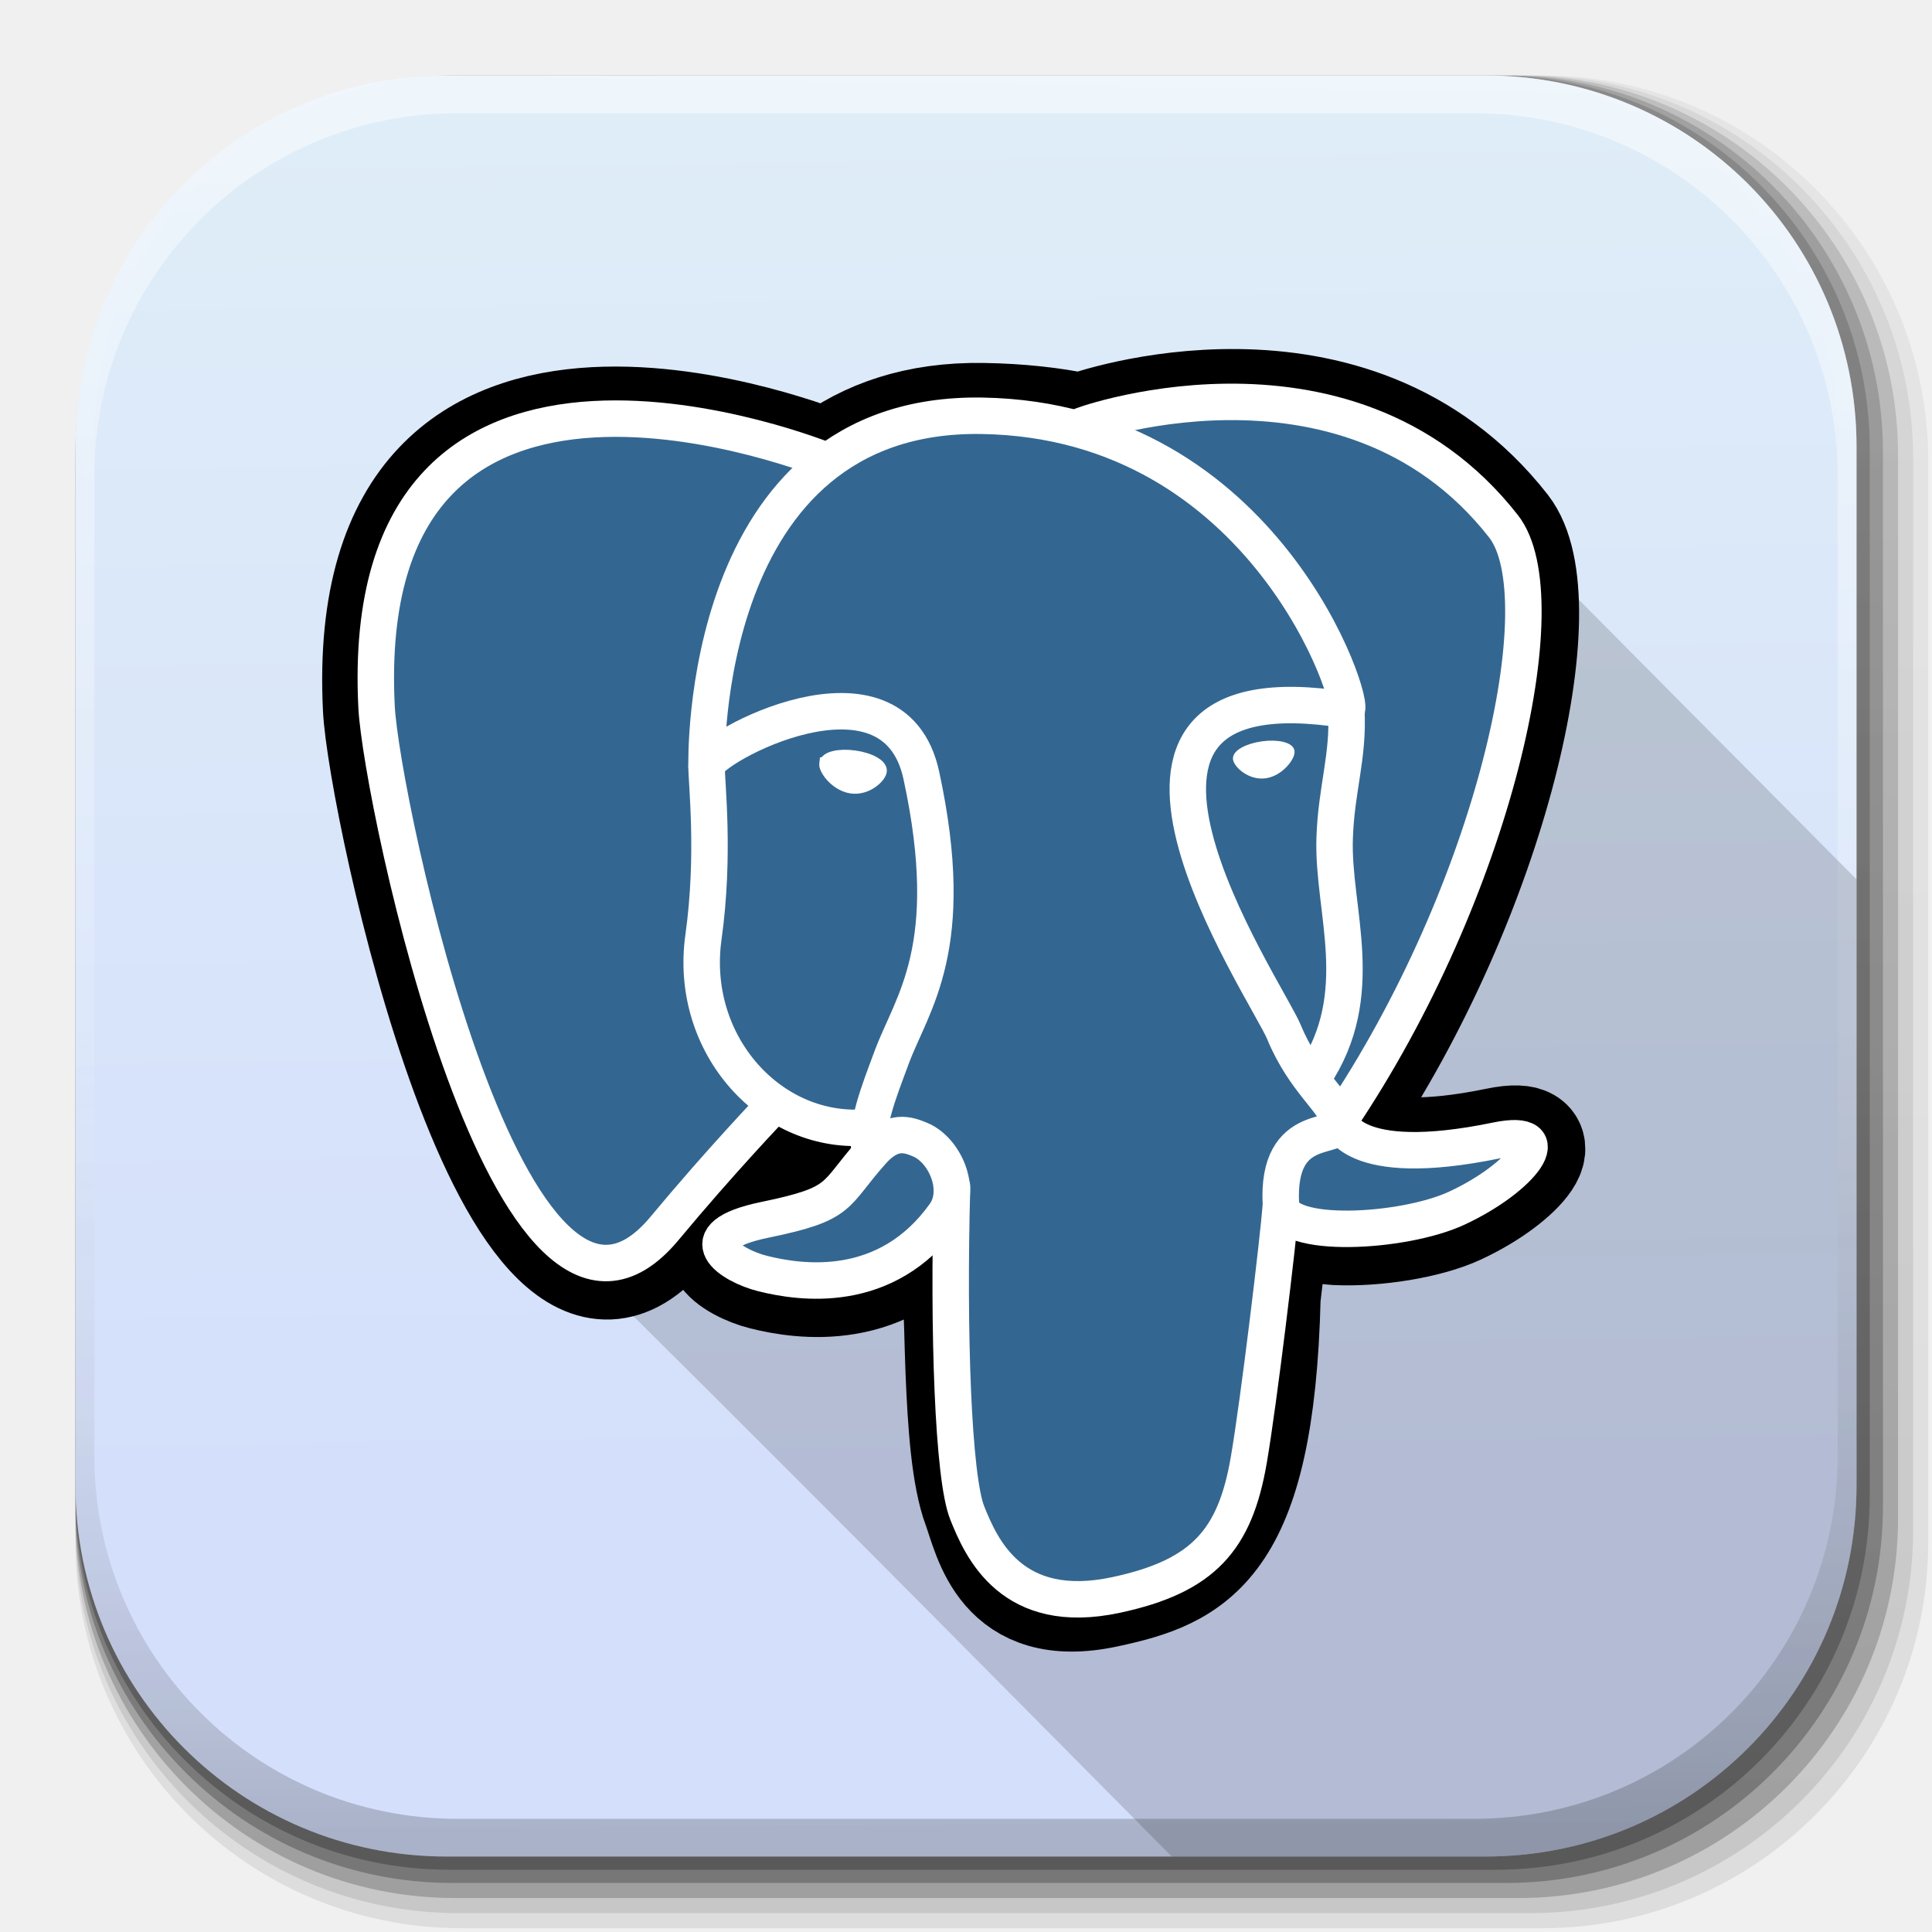
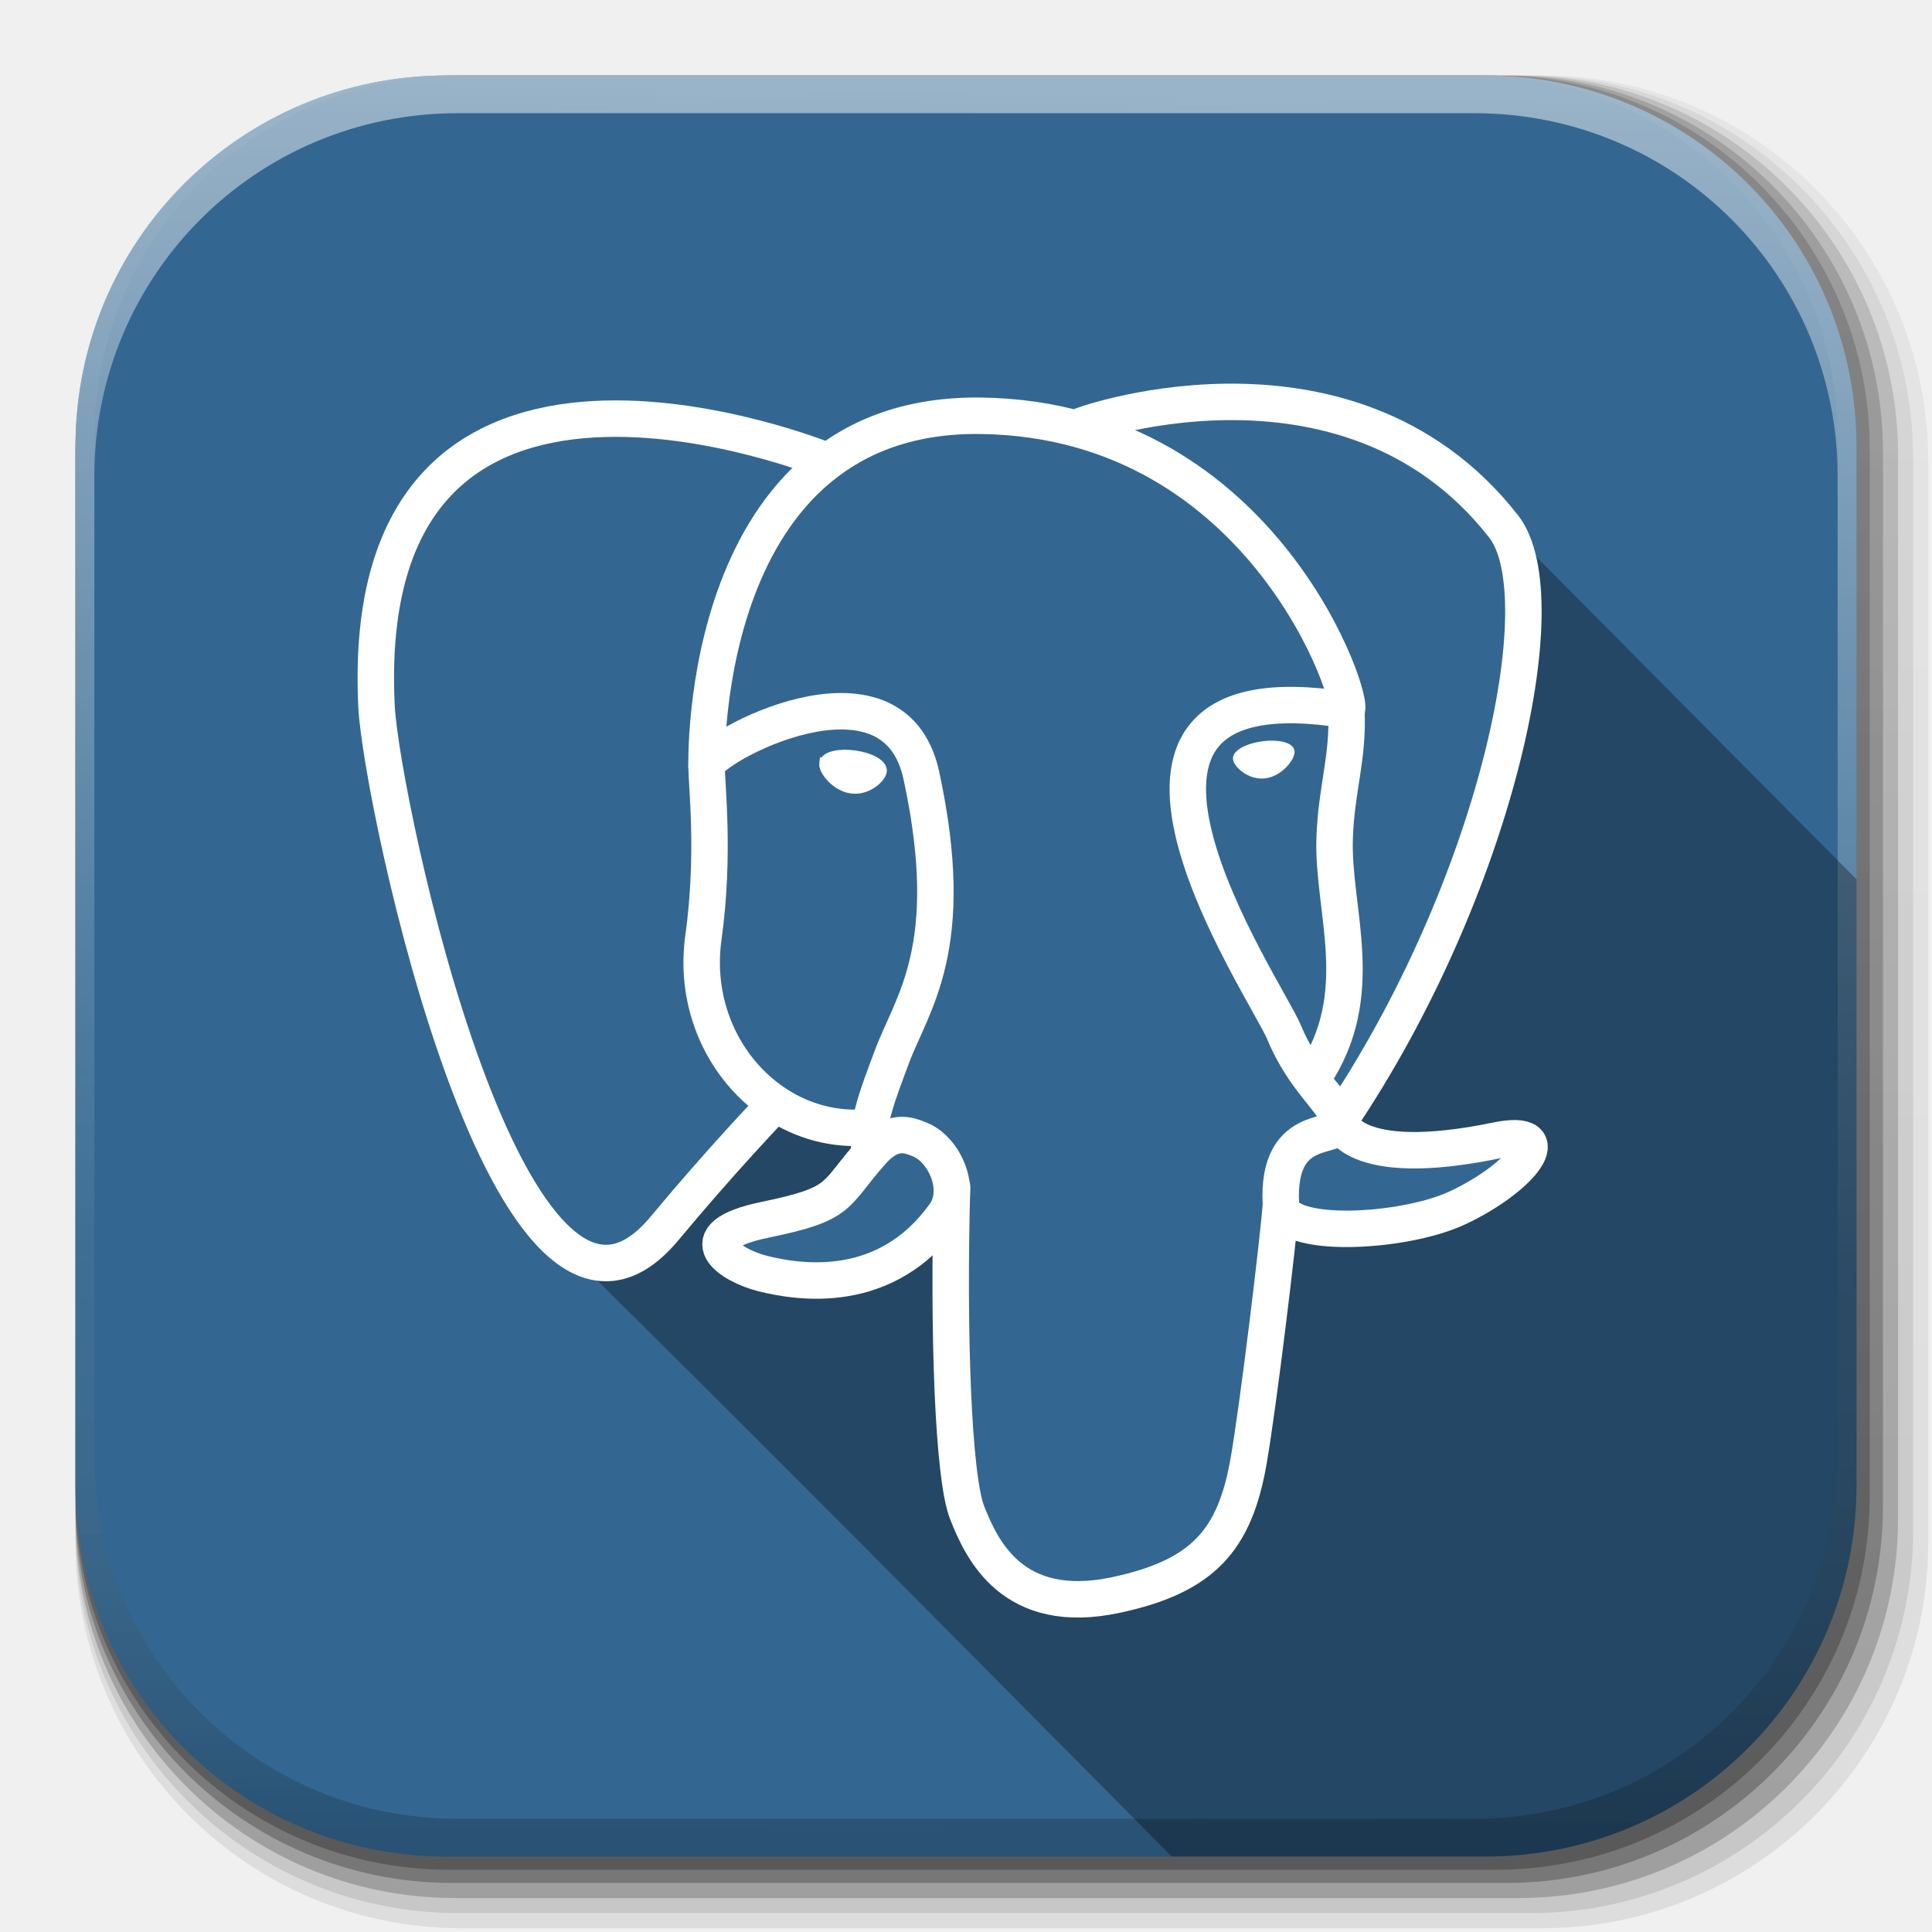
<svg xmlns="http://www.w3.org/2000/svg" xmlns:xlink="http://www.w3.org/1999/xlink" version="1.1" width="512" height="512" id="svg2">
  <defs id="defs4">
    <linearGradient x1="19.245" y1="21.031" x2="19.36" y2="44.984" id="linearGradient2460" gradientUnits="userSpaceOnUse">
      <stop id="stop3602" style="stop-color:#dfedf8;stop-opacity:1" offset="0" />
      <stop id="stop3604" style="stop-color:#d4dffb;stop-opacity:1" offset="1" />
    </linearGradient>
    <linearGradient x1="1012.513" y1="484.417" x2="1006.808" y2="20.626" id="linearGradient4114-2-6" xlink:href="#ButtonShadow-0-1-1-5-9" gradientUnits="userSpaceOnUse" gradientTransform="matrix(1.03178,0,0,1.03178,-830.8641,592.6779)" />
    <linearGradient x1="45.448" y1="92.54" x2="45.448" y2="7.017" id="ButtonShadow-0-1-1-5-9" gradientUnits="userSpaceOnUse" gradientTransform="matrix(1.005865,0,0,0.994169,100,0)">
      <stop id="stop3750-8-9-3-6-4" style="stop-color:#000000;stop-opacity:1" offset="0" />
      <stop id="stop3752-5-6-4-2-9" style="stop-color:#000000;stop-opacity:0.588" offset="1" />
    </linearGradient>
    <linearGradient x1="1012.513" y1="484.417" x2="1006.808" y2="20.626" id="linearGradient4112-2-6" xlink:href="#ButtonShadow-0-1-1-5-9" gradientUnits="userSpaceOnUse" gradientTransform="matrix(1.040254,0,0,1.040254,-837.9512,592.5182)" />
    <linearGradient x1="1012.513" y1="484.417" x2="1006.808" y2="20.626" id="linearGradient4110-6-7" xlink:href="#ButtonShadow-0-1-1-5-9" gradientUnits="userSpaceOnUse" gradientTransform="matrix(1.023305,0,0,1.023305,-823.777,592.8376)" />
    <linearGradient x1="1012.513" y1="484.417" x2="1006.808" y2="20.626" id="linearGradient4116-6-3" xlink:href="#ButtonShadow-0-1-1-5-9" gradientUnits="userSpaceOnUse" gradientTransform="matrix(1.01483,0,0,1.01483,-816.69,592.9972)" />
    <linearGradient x1="1012.513" y1="484.417" x2="1006.808" y2="20.626" id="linearGradient5342-3" xlink:href="#ButtonShadow-0-1-1-5-9" gradientUnits="userSpaceOnUse" gradientTransform="matrix(1.007415,0,0,1.007415,-810.4888,593.1369)" />
    <linearGradient x1="993.439" y1="51.512" x2="988.786" y2="363.738" id="linearGradient4084-8" xlink:href="#linearGradient3737-9" gradientUnits="userSpaceOnUse" gradientTransform="translate(778.5998,-360.5596)" />
    <linearGradient id="linearGradient3737-9">
      <stop id="stop3739-7" style="stop-color:#ffffff;stop-opacity:1" offset="0" />
      <stop id="stop3741-4" style="stop-color:#ffffff;stop-opacity:0" offset="1" />
    </linearGradient>
    <linearGradient x1="1764.649" y1="155.597" x2="1763.69" y2="-55.941" id="linearGradient4086-12" xlink:href="#linearGradient4046-3" gradientUnits="userSpaceOnUse" />
    <linearGradient id="linearGradient4046-3">
      <stop id="stop4048-7" style="stop-color:#000000;stop-opacity:1" offset="0" />
      <stop id="stop4050-73" style="stop-color:#ffffff;stop-opacity:0.2" offset="1" />
    </linearGradient>
    <linearGradient x1="18.93" y1="6.295" x2="19.36" y2="36.644" id="linearGradient3157" xlink:href="#linearGradient2460" gradientUnits="userSpaceOnUse" gradientTransform="matrix(12.10256,0,0,12.10256,-34.46825,-46.18711)" />
    <linearGradient id="linearGradient3645">
      <stop id="stop3647" style="stop-color:#1011a1;stop-opacity:1" offset="0" />
      <stop id="stop3649" style="stop-color:#6969e1;stop-opacity:1" offset="1" />
    </linearGradient>
    <linearGradient id="linearGradient3653">
      <stop id="stop3655" style="stop-color:#b40e0e;stop-opacity:1" offset="0" />
      <stop id="stop3657" style="stop-color:#ff5959;stop-opacity:1" offset="1" />
    </linearGradient>
    <linearGradient x1="-678.823" y1="1794.814" x2="-1549.978" y2="1721.275" id="linearGradient3077" xlink:href="#linearGradient3669" gradientUnits="userSpaceOnUse" gradientTransform="translate(2104,48)" />
    <linearGradient id="linearGradient3669">
      <stop id="stop3671" style="stop-color:#01a300;stop-opacity:1" offset="0" />
      <stop id="stop3673" style="stop-color:#01df00;stop-opacity:1" offset="1" />
    </linearGradient>
    <linearGradient x1="-678.823" y1="1794.814" x2="-1549.978" y2="1721.275" id="linearGradient4437" xlink:href="#linearGradient3669" gradientUnits="userSpaceOnUse" gradientTransform="matrix(0.1660037,0,0,0.1660037,429.0115,93.80054)" />
    <linearGradient x1="-1527.351" y1="1387.521" x2="-1086.116" y2="454.14" id="linearGradient4445" xlink:href="#linearGradient3645" gradientUnits="userSpaceOnUse" gradientTransform="matrix(0.1660037,0,0,0.1660037,429.0115,93.80054)" />
    <linearGradient x1="-933.381" y1="680.414" x2="-316.784" y2="1721.275" id="linearGradient6337" xlink:href="#linearGradient3653" gradientUnits="userSpaceOnUse" gradientTransform="matrix(0.1660037,0,0,0.1660037,429.0115,93.80054)" />
  </defs>
  <g transform="translate(0,-540.3622)" id="layer1" />
  <g transform="matrix(1.1,0,0,0.44444,95.08106,256.3925)" id="g2036">
    <g transform="matrix(1.0526,0,0,1.2857,-1.2632,-13.429)" id="g3712" style="opacity:0.4" />
  </g>
  <g transform="translate(97.48106,231.2815)" id="g3541" />
  <g transform="translate(97.48106,231.2815)" id="g3536" />
  <g transform="translate(-11.98507,-592.1172)" id="g4103">
    <rect width="487" height="487" ry="101.458" x="31.985" y="612.117" id="rect6187" style="opacity:0.1;color:#000000;fill:url(#linearGradient4114-2-6);fill-opacity:1;fill-rule:nonzero;stroke:none;stroke-width:1.5;marker:none;visibility:visible;display:inline;overflow:visible;enable-background:accumulate" />
    <rect width="491" height="491" ry="102.292" x="31.985" y="612.117" id="rect6191" style="opacity:0.08;color:#000000;fill:url(#linearGradient4112-2-6);fill-opacity:1;fill-rule:nonzero;stroke:none;stroke-width:1.5;marker:none;visibility:visible;display:inline;overflow:visible;enable-background:accumulate" />
    <rect width="483" height="483" ry="100.625" x="31.985" y="612.117" id="rect6183" style="opacity:0.2;color:#000000;fill:url(#linearGradient4110-6-7);fill-opacity:1;fill-rule:nonzero;stroke:none;stroke-width:1.5;marker:none;visibility:visible;display:inline;overflow:visible;enable-background:accumulate" />
    <rect width="479" height="479" ry="99.792" x="31.985" y="612.117" id="rect6179" style="opacity:0.25;color:#000000;fill:url(#linearGradient4116-6-3);fill-opacity:1;fill-rule:nonzero;stroke:none;stroke-width:1.5;marker:none;visibility:visible;display:inline;overflow:visible;enable-background:accumulate" />
    <rect width="475.5" height="475.5" ry="99.062" x="31.985" y="612.117" id="rect5574" style="opacity:0.25;color:#000000;fill:url(#linearGradient5342-3);fill-opacity:1;fill-rule:nonzero;stroke:none;stroke-width:1.5;marker:none;visibility:visible;display:inline;overflow:visible;enable-background:accumulate" />
  </g>
-   <path d="M 118.344,20 C 63.867,20 20,63.867 20,118.344 l 0,23.062 0,252.25 C 20,448.133 63.867,492 118.344,492 l 275.312,0 C 448.133,492 492,448.133 492,393.656 l 0,-252.25 0,-23.062 C 492,63.867 448.133,20 393.656,20 l -275.312,0 z" id="rect5505" style="fill:url(#linearGradient3157);stroke:none" />
+   <path d="M 118.344,20 C 63.867,20 20,63.867 20,118.344 l 0,23.062 0,252.25 C 20,448.133 63.867,492 118.344,492 l 275.312,0 C 448.133,492 492,448.133 492,393.656 l 0,-252.25 0,-23.062 C 492,63.867 448.133,20 393.656,20 l -275.312,0 z" id="rect5505" style="color:#000000;fill:#336791;fill-opacity:1;fill-rule:nonzero;stroke:none;marker:none;visibility:visible;display:inline;overflow:visible;enable-background:accumulate" />
  <g transform="translate(-605.5193,-353.9683)" id="g4076">
    <g transform="translate(-926.6676,684.3845)" id="g4038" />
  </g>
  <g transform="translate(-605.5194,-353.9683)" id="g4076-9">
    <g transform="translate(-926.6676,684.3845)" id="g4038-9">
      <path d="m 1650.499,-310.416 c -54.477,0 -98.312,43.836 -98.312,98.312 l 0,275.344 c 0,54.477 43.836,98.344 98.312,98.344 l 2.938,0 c -53.322,0 -96.25,-42.928 -96.25,-96.25 l 0,-269.5 c 0,-53.322 42.928,-96.25 96.25,-96.25 l 269.5,0 c 53.322,0 96.25,42.928 96.25,96.25 l 0,269.5 c 0,53.323 -42.928,96.25 -96.25,96.25 l 2.906,0 c 54.477,0 98.344,-43.867 98.344,-98.344 l 0,-275.344 c 0,-54.477 -43.867,-98.312 -98.344,-98.312 l -275.344,0 z" id="rect6809-2-3" style="opacity:0.5;color:#000000;fill:url(#linearGradient4084-8);fill-opacity:1;fill-rule:nonzero;stroke:none;stroke-width:1.5;marker:none;visibility:visible;display:inline;overflow:visible;enable-background:accumulate" />
      <path d="m 1650.499,161.584 c -54.477,0 -98.312,-43.836 -98.312,-98.313 l 0,-275.344 c 0,-54.477 43.836,-98.344 98.312,-98.344 l 2.938,0 c -53.322,0 -96.25,42.928 -96.25,96.25 l 0,269.5 c 0,53.323 42.928,96.25 96.25,96.25 l 269.5,0 c 53.322,0 96.25,-42.928 96.25,-96.25 l 0,-269.5 c 0,-53.322 -42.928,-96.25 -96.25,-96.25 l 2.906,0 c 54.477,0 98.344,43.867 98.344,98.344 l 0,275.344 c 0,54.477 -43.867,98.313 -98.344,98.313 l -275.344,0 z" id="path3981-7" style="opacity:0.2;color:#000000;fill:url(#linearGradient4086-12);fill-opacity:1;fill-rule:nonzero;stroke:none;stroke-width:1.5;marker:none;visibility:visible;display:inline;overflow:visible;enable-background:accumulate" />
    </g>
  </g>
-   <path d="m 328.062,107 c -22.742,-0.272 -40.57,5.995 -41.156,6.312 l -0.375,0.094 c -7.702,-1.598 -16.317,-2.562 -26,-2.719 -9.923,-0.163 -18.494,1.3 -25.906,4 -0.824,0.3 -1.642,0.639 -2.438,0.969 -4.771,1.977 -9.036,4.456 -12.844,7.344 0,0 -125.101,-51.543 -119.281,64.812 0.933,18.665 20.635,115.684 47.781,141.219 0.49,0.513 1.005,1.003 1.5,1.469 54.176,53.399 107.631,107.507 161.188,161.5 l 83.125,0 C 448.133,492 492,448.133 492,393.656 l 0,-160.625 c -26.279,-26.436 -56.436,-56.801 -95.625,-96.312 -0.188,-0.19 -0.374,-0.376 -0.562,-0.562 -0.492,-0.512 -1.002,-0.975 -1.5,-1.469 -0.18,-0.187 -0.351,-0.378 -0.531,-0.562 -0.112,-0.109 -0.231,-0.204 -0.344,-0.312 -0.086,-0.083 -0.164,-0.168 -0.25,-0.25 -0.02,-0.021 -0.042,-0.041 -0.062,-0.062 -0.056,-0.059 -0.101,-0.129 -0.156,-0.188 -0.042,-0.041 -0.083,-0.084 -0.125,-0.125 C 373.327,112.871 348.672,107.246 328.062,107 z" id="path3994" style="fill:#000000;fill-opacity:0.157;stroke:none" />
-   <path d="m 335.494,343.785 c 2.196,-18.292 1.538,-20.974 15.162,-18.011 l 3.459,0.304 c 10.476,0.477 24.181,-1.685 32.232,-5.425 17.332,-8.042 27.609,-21.469 10.519,-17.941 -38.983,8.042 -41.663,-5.158 -41.663,-5.158 41.164,-61.076 58.371,-138.607 43.518,-157.585 -40.512,-51.765 -110.637,-27.286 -111.811,-26.651 l -0.374,0.069 c -7.702,-1.598 -16.323,-2.553 -26.006,-2.71 -17.641,-0.29 -31.027,4.625 -41.181,12.326 0,0 -125.1,-51.539 -119.28,64.816 1.238,24.752 35.48,187.295 76.319,138.199 14.927,-17.953 29.352,-33.132 29.352,-33.132 7.163,4.759 15.739,7.186 24.733,6.314 l 0.695,-0.593 c -0.218,2.229 -0.122,4.409 0.278,6.99 -10.519,11.755 -7.428,13.819 -28.462,18.149 -21.281,4.386 -8.778,12.195 -0.618,14.235 9.896,2.475 32.789,5.98 48.261,-15.675 l -0.616,2.471 c 4.127,3.302 3.848,23.731 4.433,38.328 0.586,14.597 1.563,28.219 4.539,36.25 2.975,8.03 6.486,28.716 34.13,22.791 23.104,-4.951 40.768,-12.077 42.378,-78.363" id="path6-3" style="fill:#000000;stroke:#000000;stroke-width:28.983;stroke-linecap:butt;stroke-linejoin:miter;stroke-miterlimit:4" />
+   <path d="m 328.062,107 c -22.742,-0.272 -40.57,5.995 -41.156,6.312 l -0.375,0.094 c -7.702,-1.598 -16.317,-2.562 -26,-2.719 -9.923,-0.163 -18.494,1.3 -25.906,4 -0.824,0.3 -1.642,0.639 -2.438,0.969 -4.771,1.977 -9.036,4.456 -12.844,7.344 0,0 -125.101,-51.543 -119.281,64.812 0.933,18.665 20.635,115.684 47.781,141.219 0.49,0.513 1.005,1.003 1.5,1.469 54.176,53.399 107.631,107.507 161.188,161.5 l 83.125,0 C 448.133,492 492,448.133 492,393.656 l 0,-160.625 c -26.279,-26.436 -56.436,-56.801 -95.625,-96.312 -0.188,-0.19 -0.374,-0.376 -0.562,-0.562 -0.492,-0.512 -1.002,-0.975 -1.5,-1.469 -0.18,-0.187 -0.351,-0.378 -0.531,-0.562 -0.112,-0.109 -0.231,-0.204 -0.344,-0.312 -0.086,-0.083 -0.164,-0.168 -0.25,-0.25 -0.02,-0.021 -0.042,-0.041 -0.062,-0.062 -0.056,-0.059 -0.101,-0.129 -0.156,-0.188 -0.042,-0.041 -0.083,-0.084 -0.125,-0.125 C 373.327,112.871 348.672,107.246 328.062,107 z" id="path3994" style="fill:#000000;fill-opacity:0.314;stroke:none" />
  <path d="m 396.87,302.709 c -38.987,8.042 -41.667,-5.158 -41.667,-5.158 41.164,-61.08 58.371,-138.613 43.521,-157.588 -40.512,-51.762 -110.64,-27.282 -111.811,-26.646 l -0.377,0.068 c -7.702,-1.599 -16.323,-2.551 -26.011,-2.71 -17.641,-0.289 -31.022,4.625 -41.176,12.325 0,0 -125.102,-51.537 -119.284,64.818 1.238,24.754 35.479,187.297 76.32,138.201 14.928,-17.953 29.35,-33.132 29.35,-33.132 7.164,4.759 15.74,7.186 24.73,6.314 l 0.698,-0.593 c -0.217,2.229 -0.118,4.409 0.28,6.99 -10.521,11.755 -7.43,13.819 -28.462,18.149 -21.282,4.386 -8.78,12.195 -0.617,14.235 9.896,2.475 32.79,5.98 48.259,-15.675 l -0.617,2.471 c 4.122,3.302 7.017,21.477 6.532,37.954 -0.485,16.477 -0.809,27.789 2.439,36.624 3.248,8.836 6.486,28.716 34.135,22.791 23.104,-4.951 35.076,-17.781 36.741,-39.183 1.182,-15.215 3.857,-12.966 4.026,-26.569 l 2.145,-6.44 c 2.474,-20.625 0.393,-27.279 14.627,-24.184 l 3.459,0.304 c 10.476,0.477 24.188,-1.685 32.235,-5.425 17.329,-8.042 27.606,-21.469 10.52,-17.941 z" id="path8-6" style="fill:#336791;stroke:none" />
  <path d="m 252.301,314.532 c -1.073,38.377 0.27,77.022 4.025,86.414 3.757,9.392 11.799,27.66 39.45,21.736 23.101,-4.953 31.507,-14.537 35.154,-35.692 2.686,-15.565 7.865,-58.791 8.529,-67.647" id="path10-6" style="fill:none;stroke:#ffffff;stroke-width:9.661;stroke-linecap:round;stroke-linejoin:round;stroke-miterlimit:4" />
  <path d="m 219.158,122.143 c 0,0 -125.187,-51.166 -119.367,65.189 1.238,24.754 35.481,187.302 76.322,138.204 14.924,-17.955 28.422,-32.037 28.422,-32.037" id="path12-3" style="fill:none;stroke:#ffffff;stroke-width:9.661;stroke-linecap:round;stroke-linejoin:round;stroke-miterlimit:4" />
  <path d="m 286.777,112.804 c -4.333,1.359 69.637,-27.041 111.675,26.675 14.849,18.976 -2.358,96.509 -43.521,157.591" id="path14-3" style="fill:none;stroke:#ffffff;stroke-width:9.661;stroke-linecap:round;stroke-linejoin:round;stroke-miterlimit:4" />
  <path d="m 354.93,297.069 c 0,0 2.682,13.204 41.67,5.156 17.082,-3.528 6.802,9.901 -10.523,17.946 -14.218,6.599 -46.095,8.29 -46.616,-0.829 -1.34,-23.527 16.778,-16.379 15.47,-22.274 -1.182,-5.309 -9.284,-10.52 -14.644,-23.514 -4.679,-11.341 -64.171,-98.315 16.499,-85.398 2.955,-0.612 -21.04,-76.732 -96.535,-77.969 -75.478,-1.238 -73.002,92.822 -73.002,92.822" id="path16-5" style="fill:none;stroke:#ffffff;stroke-width:9.661;stroke-linecap:round;stroke-linejoin:bevel;stroke-miterlimit:4" />
  <path d="m 231.171,305.115 c -10.523,11.754 -7.428,13.818 -28.462,18.149 -21.282,4.387 -8.778,12.194 -0.618,14.234 9.896,2.476 32.79,5.982 48.259,-15.679 4.711,-6.595 -0.028,-17.118 -6.499,-19.8 -3.127,-1.295 -7.307,-2.918 -12.681,3.096 z" id="path18-6" style="fill:none;stroke:#ffffff;stroke-width:9.661;stroke-linecap:round;stroke-linejoin:round;stroke-miterlimit:4" />
  <path d="m 230.482,304.91 c -1.06,-6.911 2.271,-15.135 5.841,-24.757 5.365,-14.436 17.743,-28.875 7.841,-74.668 -7.381,-34.125 -56.886,-7.102 -56.917,-2.475 -0.03,4.626 2.239,23.453 -0.827,45.378 -4.001,28.609 18.204,52.806 43.774,50.33" id="path20-8" style="fill:none;stroke:#ffffff;stroke-width:9.661;stroke-linecap:round;stroke-linejoin:round;stroke-miterlimit:4" />
  <path d="m 218.703,202.317 c -0.223,1.58 2.893,5.797 6.957,6.361 4.057,0.566 7.529,-2.73 7.749,-4.309 0.22,-1.58 -2.893,-3.321 -6.958,-3.887 -4.059,-0.567 -7.533,0.258 -7.747,1.835 z" id="path22-9" style="fill:#ffffff;stroke:#ffffff;stroke-width:3.22;stroke-linecap:butt;stroke-linejoin:miter;stroke-miterlimit:4" />
  <path d="m 342.265,199.095 c 0.22,1.58 -2.892,5.797 -6.957,6.361 -4.06,0.566 -7.532,-2.73 -7.754,-4.309 -0.215,-1.58 2.899,-3.321 6.959,-3.887 4.06,-0.566 7.532,0.258 7.752,1.835 z" id="path24-8" style="fill:#ffffff;stroke:#ffffff;stroke-width:1.61;stroke-linecap:butt;stroke-linejoin:miter;stroke-miterlimit:4" />
  <path d="m 356.785,188.158 c 0.669,12.396 -2.67,20.84 -3.091,34.036 -0.623,19.181 9.145,41.135 -5.573,63.116" id="path26-2" style="fill:none;stroke:#ffffff;stroke-width:9.661;stroke-linecap:round;stroke-linejoin:round;stroke-miterlimit:4" />
  <path d="M 84.993,139.175" id="path28-2" style="fill:none;stroke:#ffffff;stroke-width:2.325;stroke-linecap:round;stroke-linejoin:round;stroke-miterlimit:4" />
</svg>
